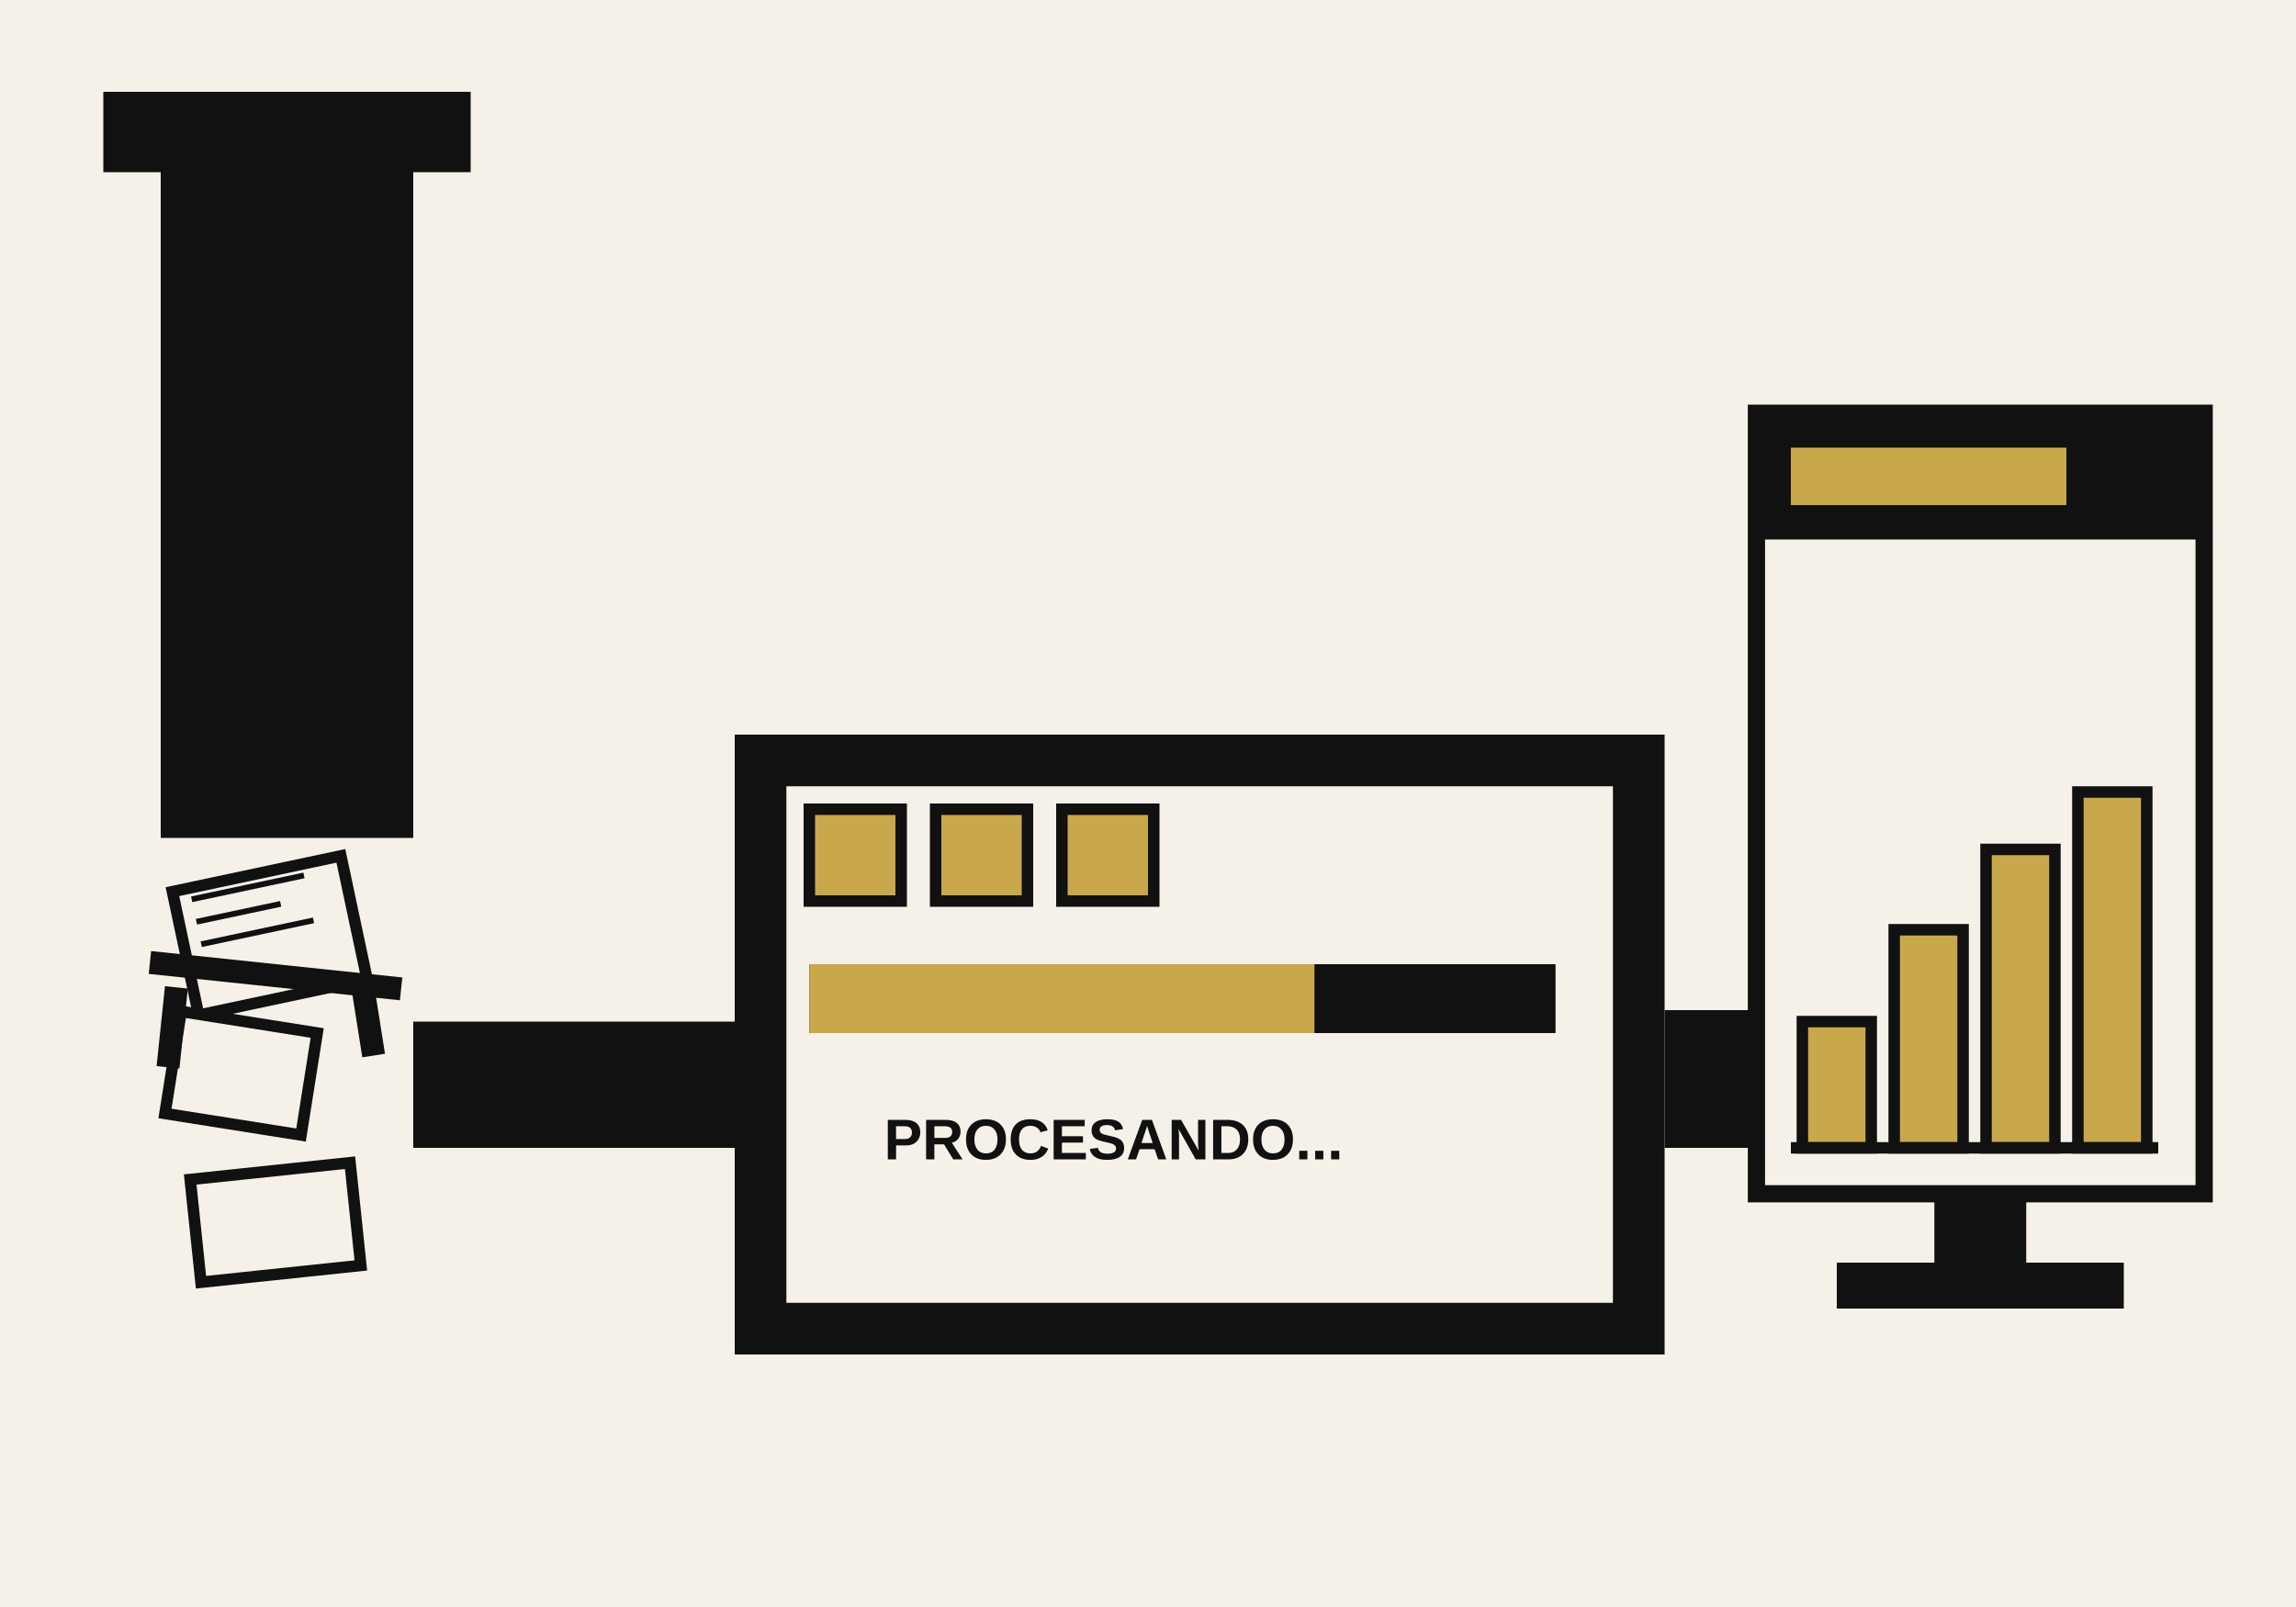
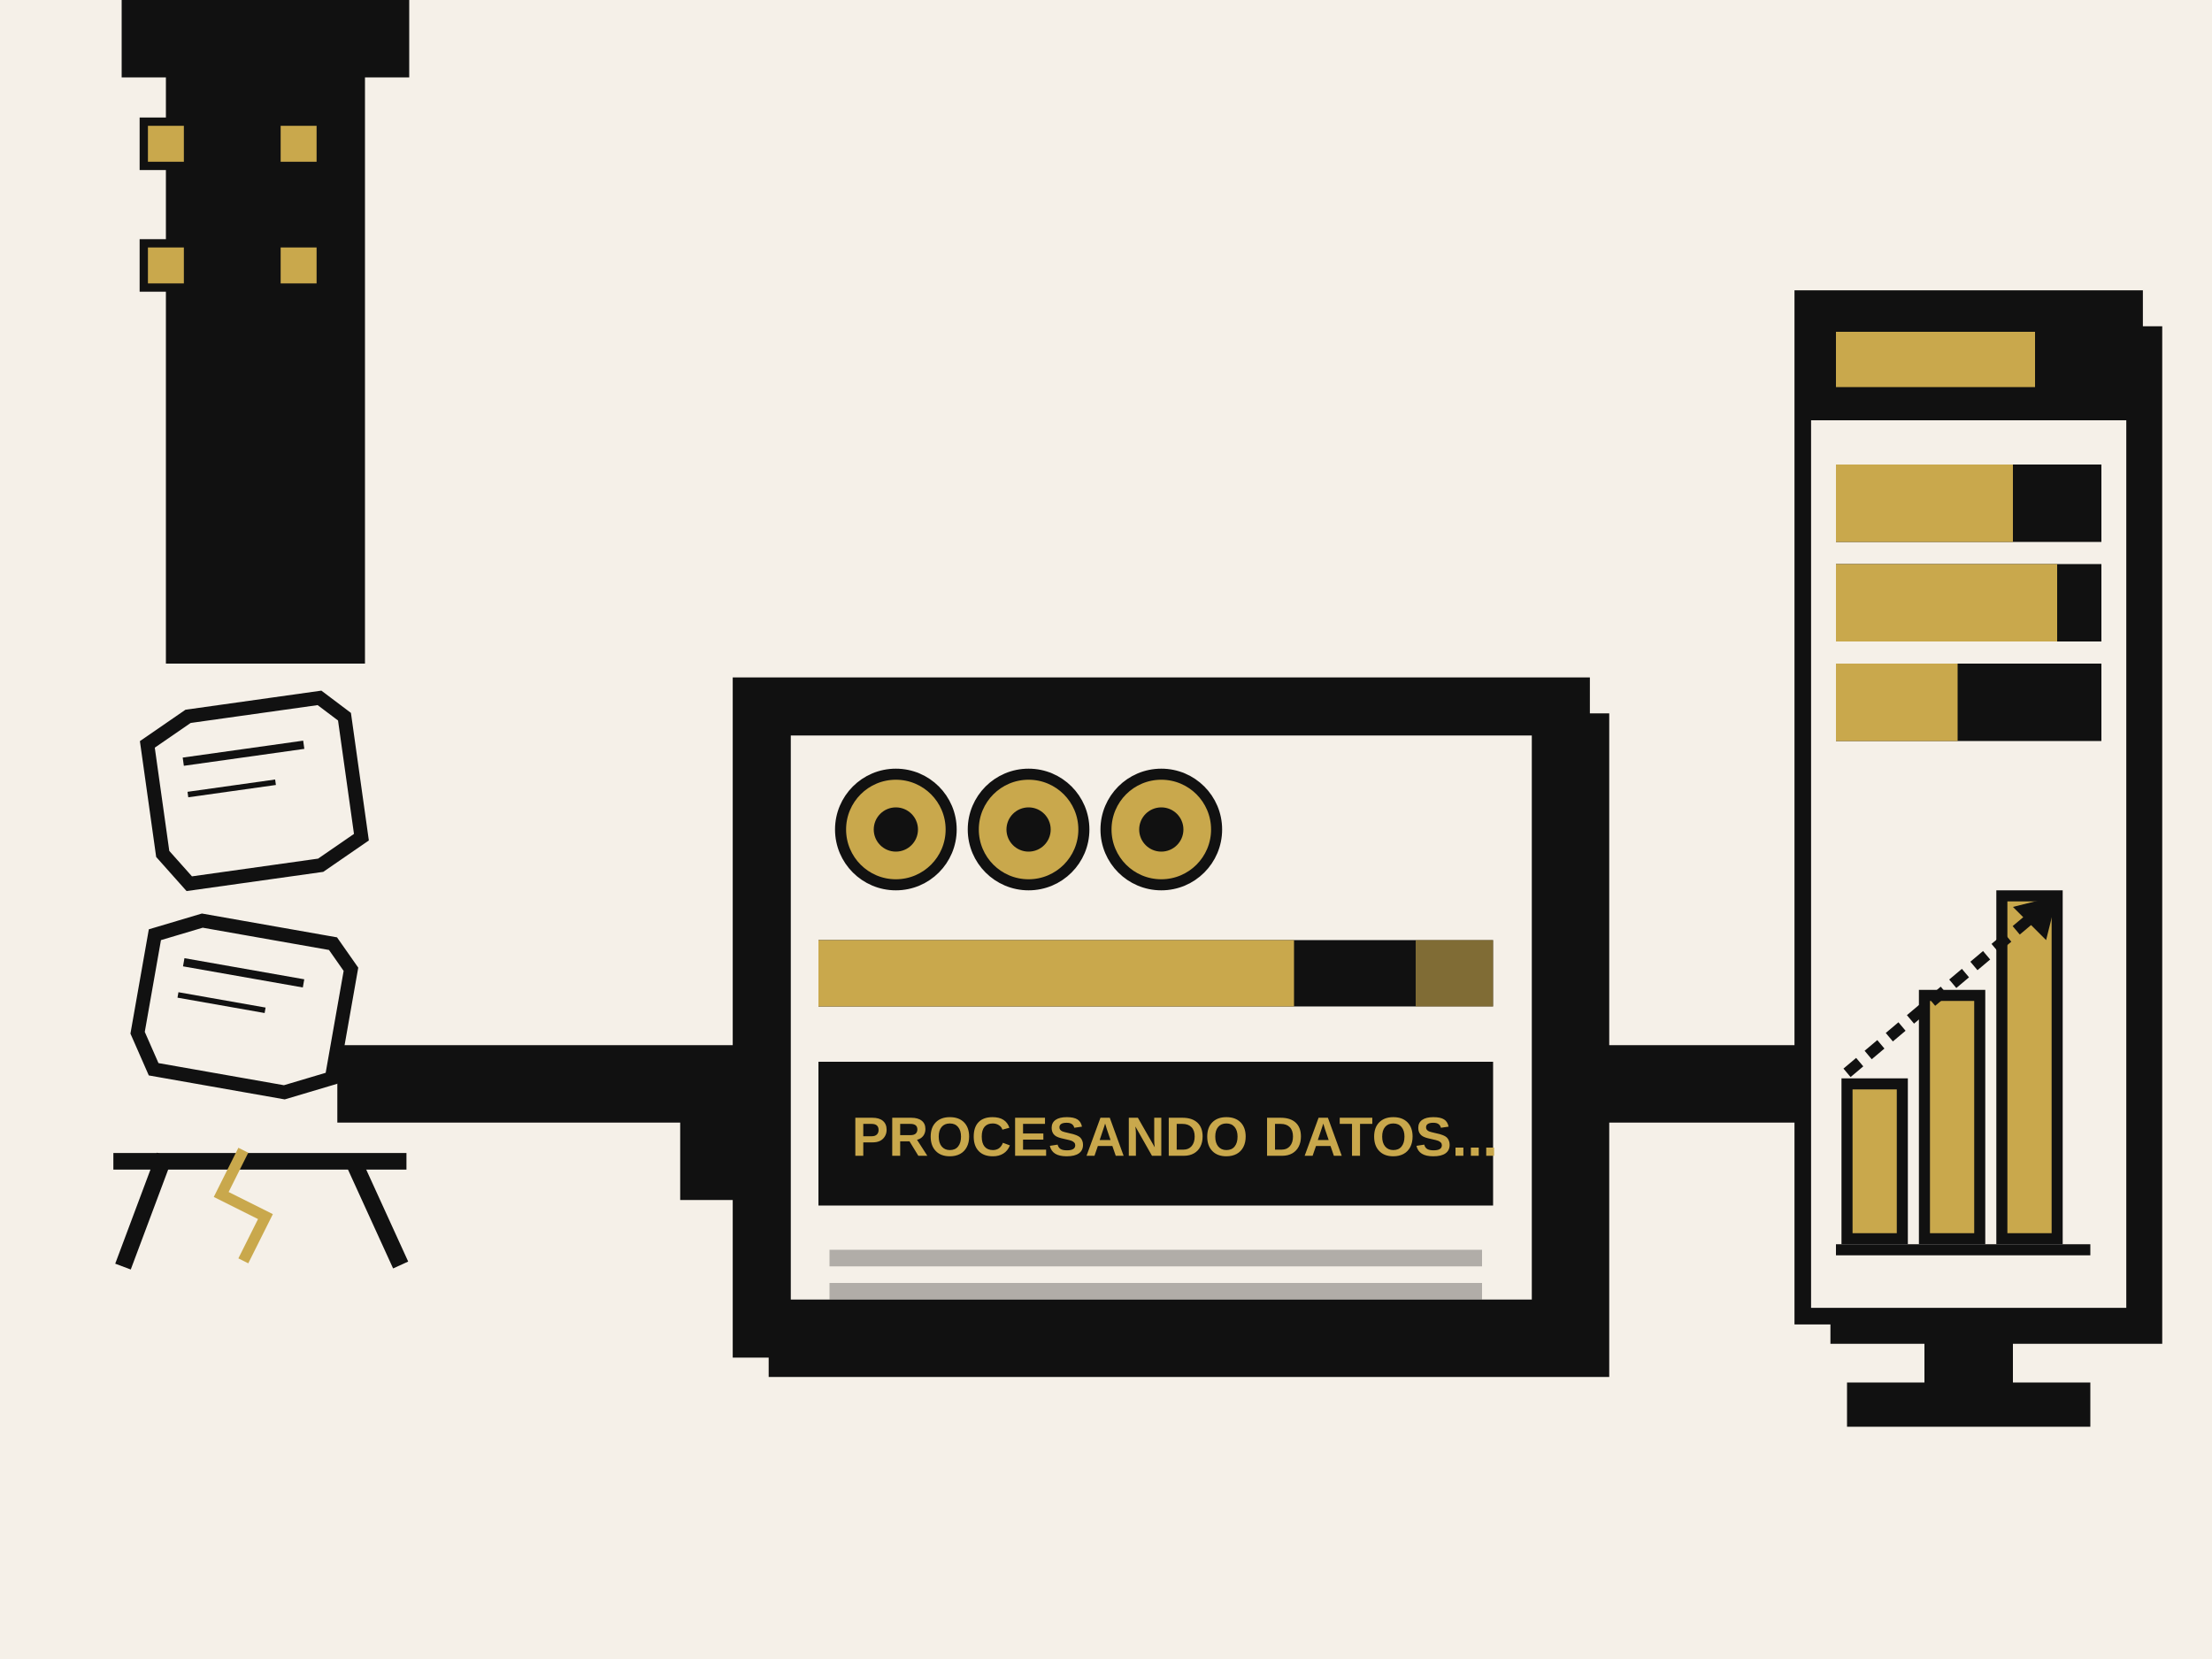
- <svg xmlns="http://www.w3.org/2000/svg" viewBox="0 0 400 280" fill="none">
-   <rect width="400" height="280" fill="#F5F0E8" />
-   <rect x="28" y="16" width="44" height="130" fill="#111111" />
-   <rect x="18" y="16" width="64" height="14" fill="#111111" />
-   <rect x="32" y="152" width="30" height="22" fill="#F5F0E8" stroke="#111111" stroke-width="2" transform="rotate(-12,47,163)" />
-   <rect x="30" y="178" width="24" height="18" fill="#F5F0E8" stroke="#111111" stroke-width="2" transform="rotate(9,42,187)" />
-   <rect x="34" y="204" width="28" height="18" fill="#F5F0E8" stroke="#111111" stroke-width="2" transform="rotate(-6,48,213)" />
-   <line x1="35" y1="154" x2="55" y2="154" stroke="#111111" stroke-width="1" transform="rotate(-12,47,163)" />
-   <line x1="35" y1="158" x2="50" y2="158" stroke="#111111" stroke-width="1" transform="rotate(-12,47,163)" />
-   <line x1="35" y1="162" x2="55" y2="162" stroke="#111111" stroke-width="1" transform="rotate(-12,47,163)" />
-   <rect x="26" y="168" width="44" height="4" fill="#111111" transform="rotate(6,48,170)" />
-   <rect x="28" y="172" width="4" height="14" fill="#111111" transform="rotate(6,30,179)" />
-   <rect x="62" y="170" width="4" height="14" fill="#111111" transform="rotate(-9,64,177)" />
-   <rect x="72" y="178" width="58" height="22" fill="#111111" />
-   <rect x="128" y="128" width="162" height="108" fill="#111111" />
-   <rect x="136" y="136" width="146" height="92" fill="#F5F0E8" stroke="#111111" stroke-width="2" />
-   <rect x="141" y="141" width="16" height="16" fill="#C9A84C" stroke="#111111" stroke-width="2" />
-   <rect x="163" y="141" width="16" height="16" fill="#C9A84C" stroke="#111111" stroke-width="2" />
-   <rect x="185" y="141" width="16" height="16" fill="#C9A84C" stroke="#111111" stroke-width="2" />
-   <rect x="141" y="168" width="130" height="12" fill="#111111" />
-   <rect x="141" y="168" width="88" height="12" fill="#C9A84C" />
-   <text x="154" y="202" font-family="Arial, sans-serif" font-size="10" font-weight="900" fill="#111111">PROCESANDO...</text>
-   <rect x="290" y="176" width="18" height="24" fill="#111111" />
-   <rect x="306" y="72" width="78" height="136" fill="#F5F0E8" stroke="#111111" stroke-width="3" />
-   <rect x="306" y="72" width="78" height="22" fill="#111111" />
-   <rect x="312" y="78" width="48" height="10" fill="#C9A84C" />
-   <rect x="314" y="178" width="12" height="22" fill="#C9A84C" stroke="#111111" stroke-width="2" />
-   <rect x="330" y="162" width="12" height="38" fill="#C9A84C" stroke="#111111" stroke-width="2" />
-   <rect x="346" y="148" width="12" height="52" fill="#C9A84C" stroke="#111111" stroke-width="2" />
-   <rect x="362" y="138" width="12" height="62" fill="#C9A84C" stroke="#111111" stroke-width="2" />
-   <line x1="312" y1="200" x2="376" y2="200" stroke="#111111" stroke-width="2" />
-   <rect x="337" y="208" width="16" height="14" fill="#111111" />
-   <rect x="320" y="220" width="50" height="8" fill="#111111" />
+ <svg xmlns="http://www.w3.org/2000/svg" viewBox="0 0 400 300" fill="none">
+   <rect width="400" height="300" fill="#F5F0E8" />
+   <rect x="30" y="0" width="36" height="120" fill="#111111" />
+   <rect x="22" y="0" width="52" height="14" fill="#111111" />
+   <rect x="26" y="22" width="8" height="8" fill="#C9A84C" stroke="#111111" stroke-width="1.5" />
+   <rect x="50" y="22" width="8" height="8" fill="#C9A84C" stroke="#111111" stroke-width="1.5" />
+   <rect x="26" y="44" width="8" height="8" fill="#C9A84C" stroke="#111111" stroke-width="1.5" />
+   <rect x="50" y="44" width="8" height="8" fill="#C9A84C" stroke="#111111" stroke-width="1.5" />
+   <path d="M36 128 L60 128 L64 132 L64 154 L56 158 L32 158 L28 152 L28 132 Z" fill="#F5F0E8" stroke="#111111" stroke-width="2.5" transform="rotate(-8,46,143)" />
+   <path d="M34 136 L56 136" stroke="#111111" stroke-width="1.5" transform="rotate(-8,46,143)" />
+   <path d="M34 142 L50 142" stroke="#111111" stroke-width="1" transform="rotate(-8,46,143)" />
+   <path d="M34 168 L58 168 L62 172 L62 192 L54 196 L30 196 L26 190 L26 172 Z" fill="#F5F0E8" stroke="#111111" stroke-width="2.5" transform="rotate(10,44,182)" />
+   <path d="M32 176 L54 176" stroke="#111111" stroke-width="1.5" transform="rotate(10,44,182)" />
+   <path d="M32 182 L48 182" stroke="#111111" stroke-width="1" transform="rotate(10,44,182)" />
+   <path d="M22 210 L72 210" stroke="#111111" stroke-width="3" stroke-linecap="square" />
+   <path d="M28 210 L24 228" stroke="#111111" stroke-width="3" stroke-linecap="square" transform="rotate(8,26,219)" />
+   <path d="M66 210 L70 228" stroke="#111111" stroke-width="3" stroke-linecap="square" transform="rotate(-12,68,219)" />
+   <path d="M44 208 L40 216 L48 220 L44 228" stroke="#C9A84C" stroke-width="2" fill="none" />
+   <path d="M68 196 L130 196 L130 210" stroke="#111111" stroke-width="14" stroke-linecap="square" fill="none" />
+   <rect x="134" y="124" width="152" height="120" fill="#111111" transform="translate(5,5)" />
+   <rect x="134" y="124" width="152" height="120" fill="#111111" stroke="#111111" stroke-width="3" />
+   <rect x="142" y="132" width="136" height="104" fill="#F5F0E8" stroke="#111111" stroke-width="2" />
+   <circle cx="162" cy="150" r="10" fill="#C9A84C" stroke="#111111" stroke-width="2" />
+   <circle cx="162" cy="150" r="4" fill="#111111" />
+   <circle cx="186" cy="150" r="10" fill="#C9A84C" stroke="#111111" stroke-width="2" />
+   <circle cx="186" cy="150" r="4" fill="#111111" />
+   <circle cx="210" cy="150" r="10" fill="#C9A84C" stroke="#111111" stroke-width="2" />
+   <circle cx="210" cy="150" r="4" fill="#111111" />
+   <rect x="148" y="170" width="122" height="12" fill="#111111" />
+   <rect x="148" y="170" width="86" height="12" fill="#C9A84C" />
+   <rect x="256" y="170" width="14" height="12" fill="#C9A84C" opacity="0.6" />
+   <rect x="148" y="192" width="122" height="26" fill="#111111" />
+   <text x="154" y="209" font-family="'Space Grotesk',Arial,sans-serif" font-size="10" font-weight="700" fill="#C9A84C">PROCESANDO DATOS...</text>
+   <rect x="150" y="226" width="118" height="3" fill="#111111" opacity="0.3" />
+   <rect x="150" y="232" width="118" height="3" fill="#111111" opacity="0.3" />
+   <path d="M286 196 L324 196" stroke="#111111" stroke-width="14" stroke-linecap="square" fill="none" />
+   <rect x="326" y="54" width="60" height="184" fill="#111111" transform="translate(5,5)" />
+   <rect x="326" y="54" width="60" height="184" fill="#F5F0E8" stroke="#111111" stroke-width="3" />
+   <rect x="326" y="54" width="60" height="22" fill="#111111" />
+   <rect x="332" y="60" width="36" height="10" fill="#C9A84C" />
+   <rect x="334" y="196" width="10" height="28" fill="#C9A84C" stroke="#111111" stroke-width="2" />
+   <rect x="348" y="180" width="10" height="44" fill="#C9A84C" stroke="#111111" stroke-width="2" />
+   <rect x="362" y="162" width="10" height="62" fill="#C9A84C" stroke="#111111" stroke-width="2" />
+   <path d="M334 194 L372 162" stroke="#111111" stroke-width="2" stroke-dasharray="3,2" fill="none" />
+   <polygon points="372,162 364,164 370,170" fill="#111111" />
+   <path d="M332 226 L378 226" stroke="#111111" stroke-width="2" />
+   <rect x="332" y="84" width="48" height="14" fill="#111111" />
+   <rect x="332" y="84" width="32" height="14" fill="#C9A84C" />
+   <rect x="332" y="102" width="48" height="14" fill="#111111" />
+   <rect x="332" y="102" width="40" height="14" fill="#C9A84C" />
+   <rect x="332" y="120" width="48" height="14" fill="#111111" />
+   <rect x="332" y="120" width="22" height="14" fill="#C9A84C" />
+   <rect x="348" y="238" width="16" height="14" fill="#111111" />
+   <rect x="334" y="250" width="44" height="8" fill="#111111" />
</svg>
